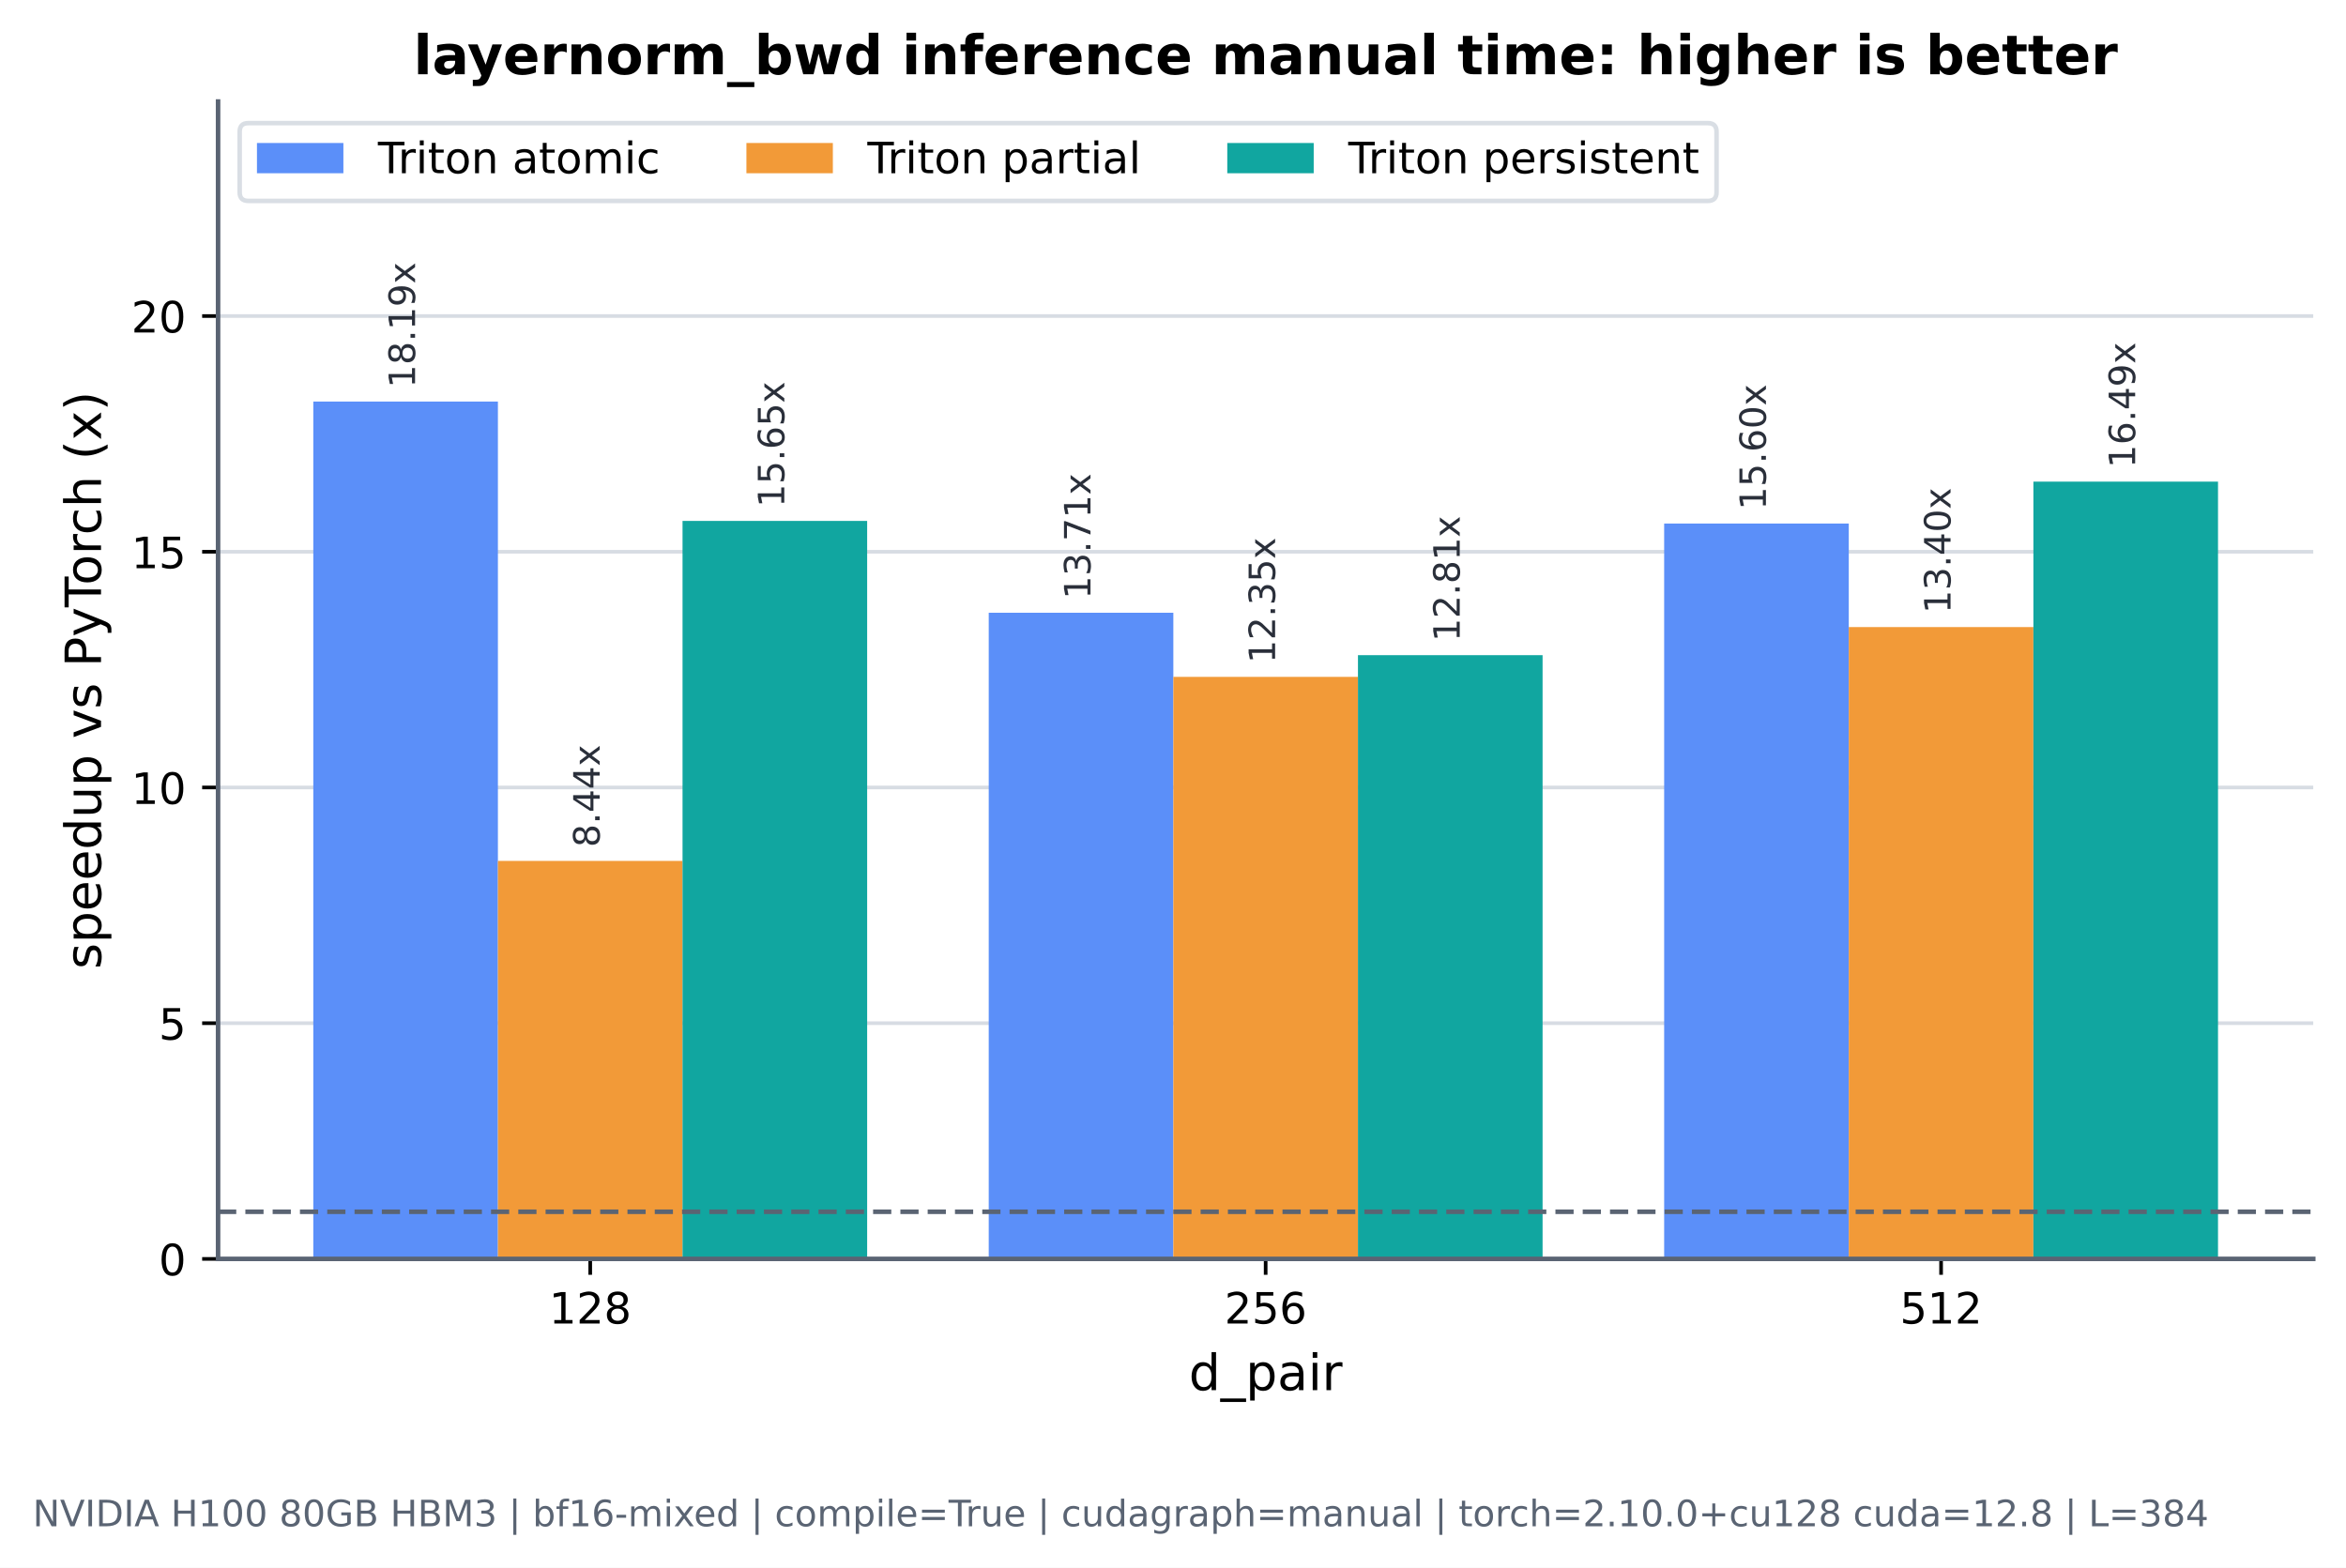
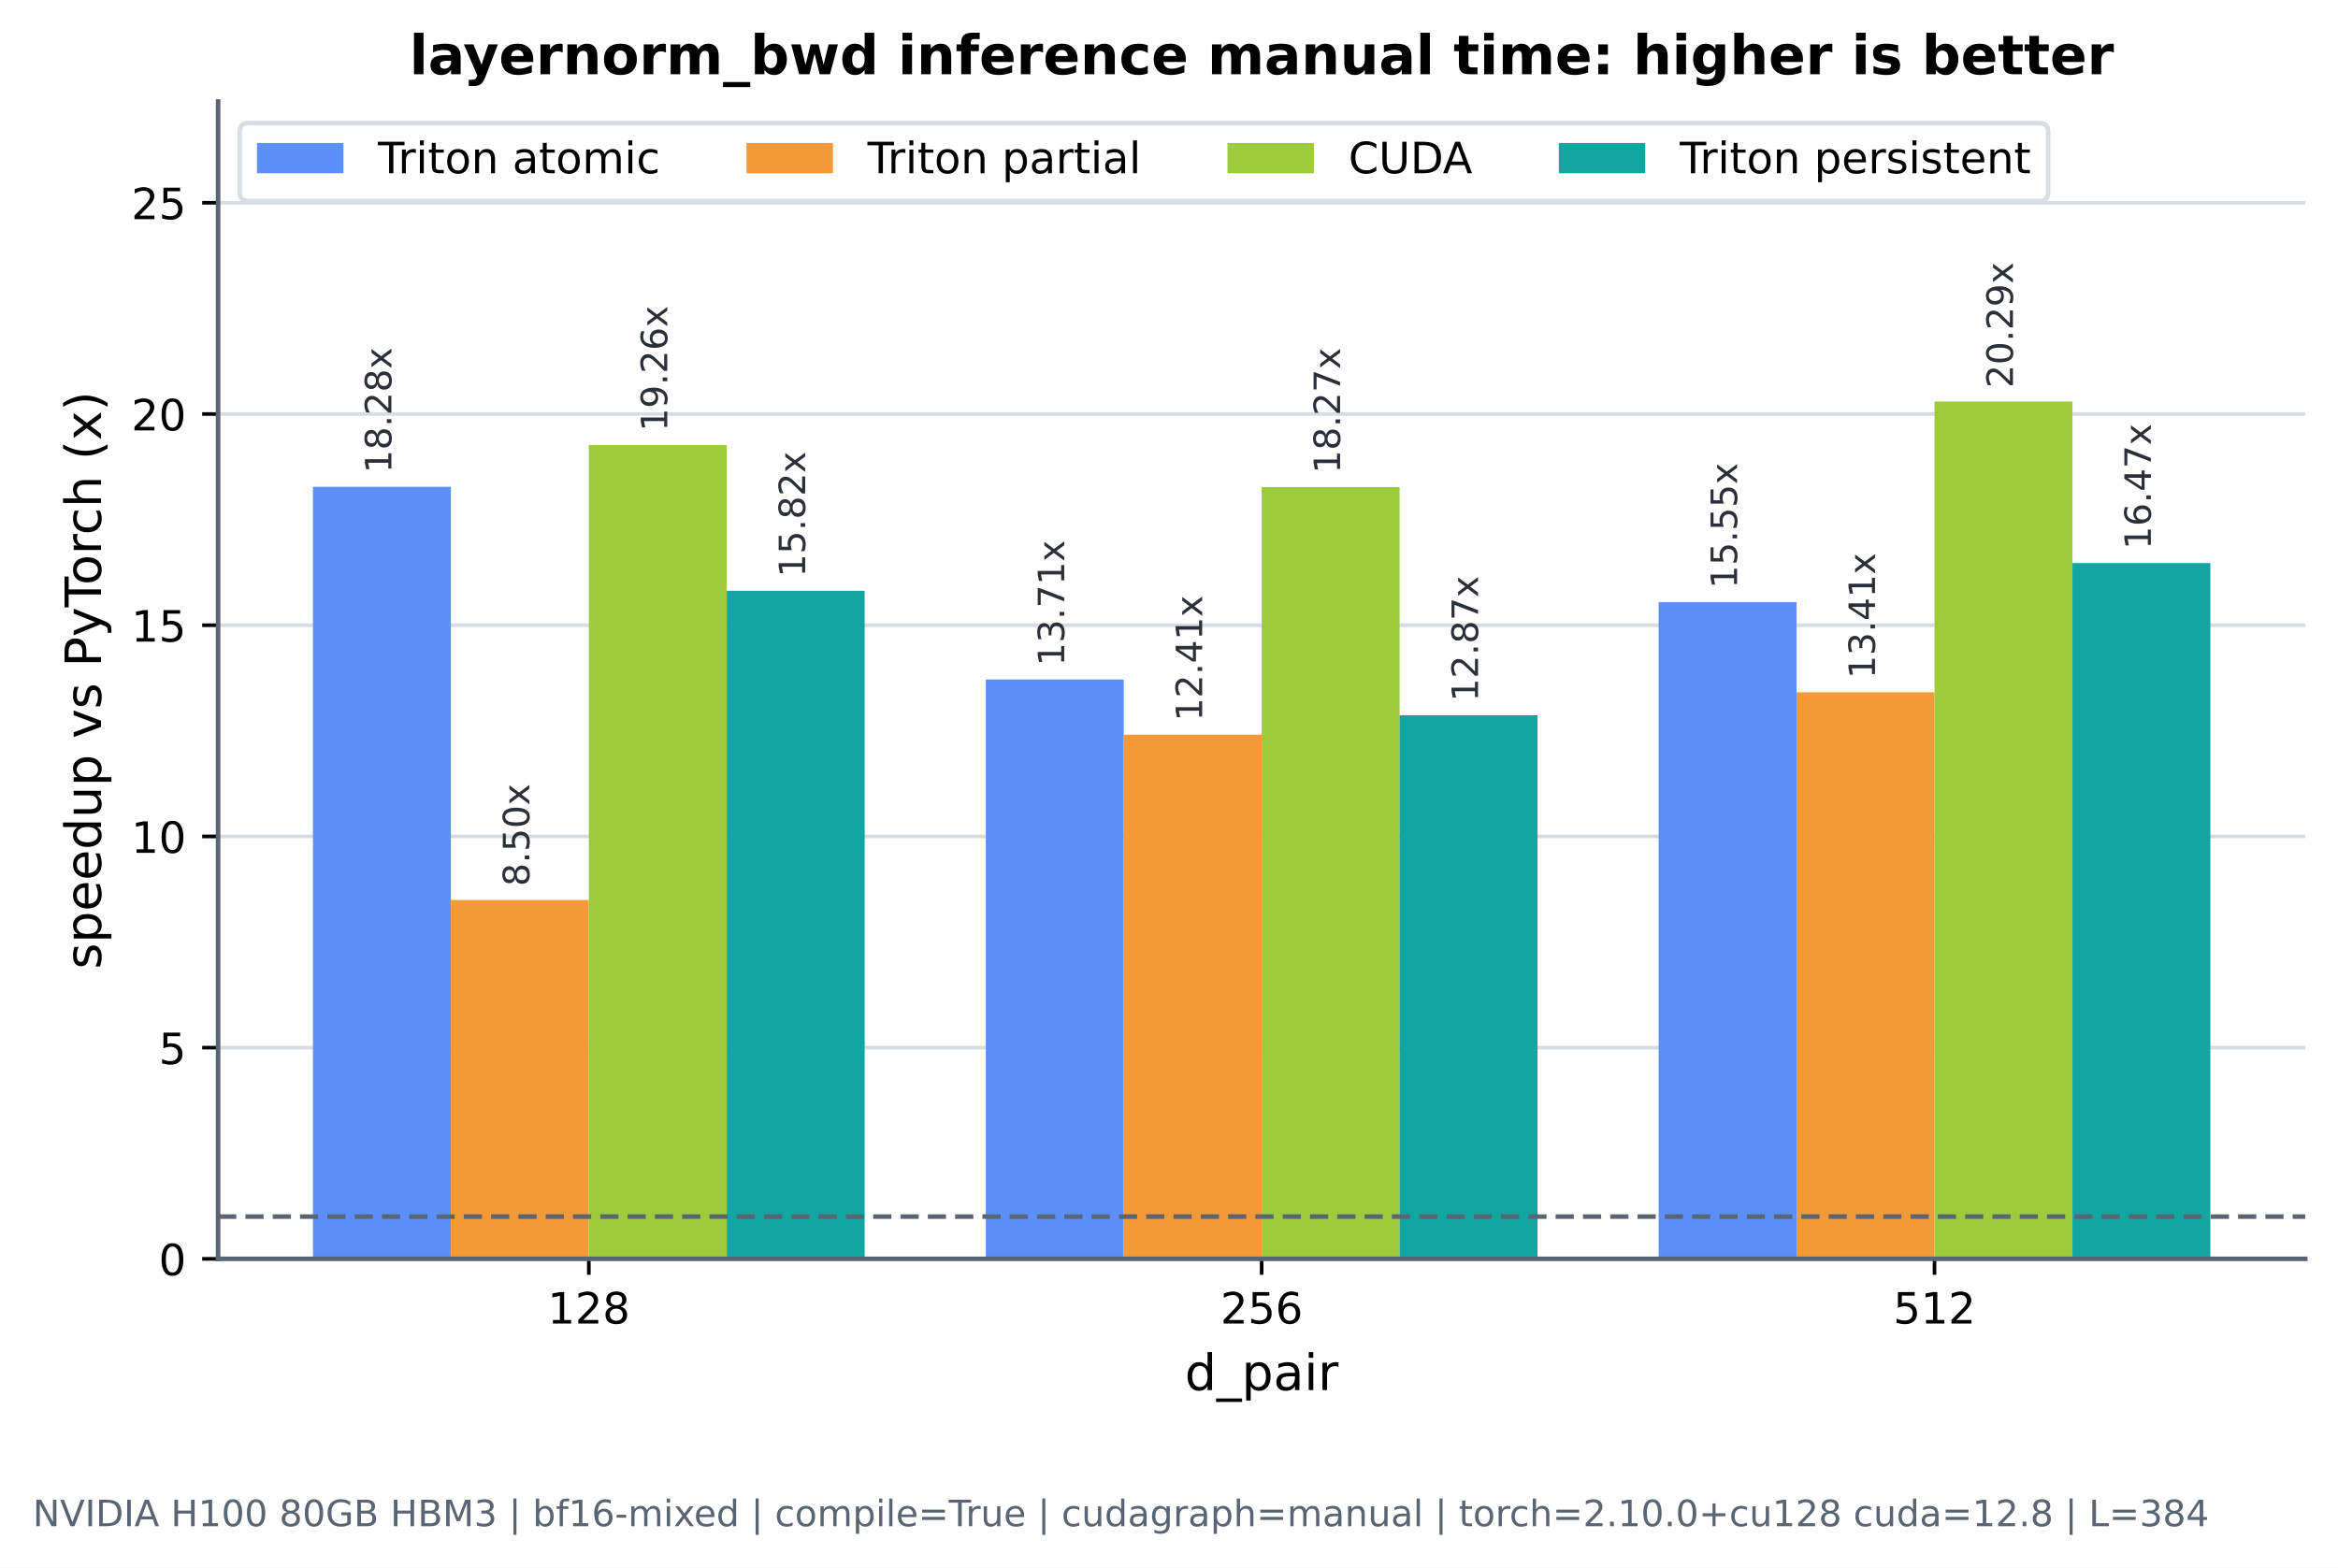
- <svg xmlns="http://www.w3.org/2000/svg" xmlns:xlink="http://www.w3.org/1999/xlink" width="515.736pt" height="344.665pt" viewBox="0 0 515.736 344.665" version="1.1">
+ <svg xmlns="http://www.w3.org/2000/svg" xmlns:xlink="http://www.w3.org/1999/xlink" width="513.905pt" height="344.665pt" viewBox="0 0 513.905 344.665" version="1.1">
  <defs>
    <style type="text/css">*{stroke-linejoin: round; stroke-linecap: butt}</style>
  </defs>
  <g id="figure_1">
    <g id="patch_1">
-       <path d="M 0 344.665  L 515.736 344.665  L 515.736 0  L 0 0  z " style="fill: #ffffff" />
+       <path d="M 0 344.665  L 513.905 344.665  L 513.905 0  L 0 0  z " style="fill: #ffffff" />
    </g>
    <g id="axes_1">
      <g id="patch_2">
-         <path d="M 47.939 276.762  L 508.536 276.762  L 508.536 22.318  L 47.939 22.318  z " style="fill: #ffffff" />
+         <path d="M 47.939 276.762  L 506.705 276.762  L 506.705 22.318  L 47.939 22.318  z " style="fill: #ffffff" />
      </g>
      <g id="matplotlib.axis_1">
        <g id="xtick_1">
          <g id="line2d_1">
            <defs>
-               <path id="me2b96ddb04" d="M 0 0  L 0 3.5  " style="stroke: #000000; stroke-width: 0.8" />
+               <path id="md9c206953f" d="M 0 0  L 0 3.5  " style="stroke: #000000; stroke-width: 0.8" />
            </defs>
            <g>
-               <use xlink:href="#me2b96ddb04" x="129.753" y="276.762" style="stroke: #000000; stroke-width: 0.8" />
+               <use xlink:href="#md9c206953f" x="129.428" y="276.762" style="stroke: #000000; stroke-width: 0.8" />
            </g>
          </g>
          <g id="text_1">
-             <text style="font-size: 9.5px; font-family: 'DejaVu Sans', 'Arial', 'Helvetica', sans-serif; text-anchor: middle" x="129.753" y="290.98" transform="rotate(-0 129.7533 290.9801)">128</text>
+             <text style="font-size: 9.5px; font-family: 'DejaVu Sans', 'Arial', 'Helvetica', sans-serif; text-anchor: middle" x="129.428" y="290.98" transform="rotate(-0 129.4281 290.9801)">128</text>
          </g>
        </g>
        <g id="xtick_2">
          <g id="line2d_2">
            <g>
-               <use xlink:href="#me2b96ddb04" x="278.237" y="276.762" style="stroke: #000000; stroke-width: 0.8" />
+               <use xlink:href="#md9c206953f" x="277.322" y="276.762" style="stroke: #000000; stroke-width: 0.8" />
            </g>
          </g>
          <g id="text_2">
-             <text style="font-size: 9.5px; font-family: 'DejaVu Sans', 'Arial', 'Helvetica', sans-serif; text-anchor: middle" x="278.237" y="290.98" transform="rotate(-0 278.2373 290.9801)">256</text>
+             <text style="font-size: 9.5px; font-family: 'DejaVu Sans', 'Arial', 'Helvetica', sans-serif; text-anchor: middle" x="277.322" y="290.98" transform="rotate(-0 277.322 290.9801)">256</text>
          </g>
        </g>
        <g id="xtick_3">
          <g id="line2d_3">
            <g>
-               <use xlink:href="#me2b96ddb04" x="426.721" y="276.762" style="stroke: #000000; stroke-width: 0.8" />
+               <use xlink:href="#md9c206953f" x="425.216" y="276.762" style="stroke: #000000; stroke-width: 0.8" />
            </g>
          </g>
          <g id="text_3">
-             <text style="font-size: 9.5px; font-family: 'DejaVu Sans', 'Arial', 'Helvetica', sans-serif; text-anchor: middle" x="426.721" y="290.98" transform="rotate(-0 426.7213 290.9801)">512</text>
+             <text style="font-size: 9.5px; font-family: 'DejaVu Sans', 'Arial', 'Helvetica', sans-serif; text-anchor: middle" x="425.216" y="290.98" transform="rotate(-0 425.2158 290.9801)">512</text>
          </g>
        </g>
        <g id="text_4">
-           <text style="font-size: 11px; font-family: 'DejaVu Sans', 'Arial', 'Helvetica', sans-serif; text-anchor: middle" x="278.237" y="305.621" transform="rotate(-0 278.2373 305.6206)">d_pair</text>
+           <text style="font-size: 11px; font-family: 'DejaVu Sans', 'Arial', 'Helvetica', sans-serif; text-anchor: middle" x="277.322" y="305.621" transform="rotate(-0 277.322 305.6206)">d_pair</text>
        </g>
      </g>
      <g id="matplotlib.axis_2">
        <g id="ytick_1">
          <g id="line2d_4">
-             <path d="M 47.939 276.762  L 508.536 276.762  " clip-path="url(#pfdaf8c9a24)" style="fill: none; stroke: #d7dce3; stroke-width: 0.8; stroke-linecap: square" />
+             <path d="M 47.939 276.762  L 506.705 276.762  " clip-path="url(#pbaf412d37a)" style="fill: none; stroke: #d7dce3; stroke-width: 0.8; stroke-linecap: square" />
          </g>
          <g id="line2d_5">
            <defs>
-               <path id="m425cf969b1" d="M 0 0  L -3.5 0  " style="stroke: #000000; stroke-width: 0.8" />
+               <path id="mc9243fdbd5" d="M 0 0  L -3.5 0  " style="stroke: #000000; stroke-width: 0.8" />
            </defs>
            <g>
-               <use xlink:href="#m425cf969b1" x="47.939" y="276.762" style="stroke: #000000; stroke-width: 0.8" />
+               <use xlink:href="#mc9243fdbd5" x="47.939" y="276.762" style="stroke: #000000; stroke-width: 0.8" />
            </g>
          </g>
          <g id="text_5">
            <text style="font-size: 9.5px; font-family: 'DejaVu Sans', 'Arial', 'Helvetica', sans-serif; text-anchor: end" x="40.939" y="280.371" transform="rotate(-0 40.93858 280.3712)">0</text>
          </g>
        </g>
        <g id="ytick_2">
          <g id="line2d_6">
-             <path d="M 47.939 224.943  L 508.536 224.943  " clip-path="url(#pfdaf8c9a24)" style="fill: none; stroke: #d7dce3; stroke-width: 0.8; stroke-linecap: square" />
+             <path d="M 47.939 230.326  L 506.705 230.326  " clip-path="url(#pbaf412d37a)" style="fill: none; stroke: #d7dce3; stroke-width: 0.8; stroke-linecap: square" />
          </g>
          <g id="line2d_7">
            <g>
-               <use xlink:href="#m425cf969b1" x="47.939" y="224.943" style="stroke: #000000; stroke-width: 0.8" />
+               <use xlink:href="#mc9243fdbd5" x="47.939" y="230.326" style="stroke: #000000; stroke-width: 0.8" />
            </g>
          </g>
          <g id="text_6">
-             <text style="font-size: 9.5px; font-family: 'DejaVu Sans', 'Arial', 'Helvetica', sans-serif; text-anchor: end" x="40.939" y="228.552" transform="rotate(-0 40.93858 228.5516)">5</text>
+             <text style="font-size: 9.5px; font-family: 'DejaVu Sans', 'Arial', 'Helvetica', sans-serif; text-anchor: end" x="40.939" y="233.935" transform="rotate(-0 40.93858 233.9353)">5</text>
          </g>
        </g>
        <g id="ytick_3">
          <g id="line2d_8">
-             <path d="M 47.939 173.123  L 508.536 173.123  " clip-path="url(#pfdaf8c9a24)" style="fill: none; stroke: #d7dce3; stroke-width: 0.8; stroke-linecap: square" />
+             <path d="M 47.939 183.89  L 506.705 183.89  " clip-path="url(#pbaf412d37a)" style="fill: none; stroke: #d7dce3; stroke-width: 0.8; stroke-linecap: square" />
          </g>
          <g id="line2d_9">
            <g>
-               <use xlink:href="#m425cf969b1" x="47.939" y="173.123" style="stroke: #000000; stroke-width: 0.8" />
+               <use xlink:href="#mc9243fdbd5" x="47.939" y="183.89" style="stroke: #000000; stroke-width: 0.8" />
            </g>
          </g>
          <g id="text_7">
-             <text style="font-size: 9.5px; font-family: 'DejaVu Sans', 'Arial', 'Helvetica', sans-serif; text-anchor: end" x="40.939" y="176.732" transform="rotate(-0 40.93858 176.7319)">10</text>
+             <text style="font-size: 9.5px; font-family: 'DejaVu Sans', 'Arial', 'Helvetica', sans-serif; text-anchor: end" x="40.939" y="187.499" transform="rotate(-0 40.93858 187.4993)">10</text>
          </g>
        </g>
        <g id="ytick_4">
          <g id="line2d_10">
-             <path d="M 47.939 121.303  L 508.536 121.303  " clip-path="url(#pfdaf8c9a24)" style="fill: none; stroke: #d7dce3; stroke-width: 0.8; stroke-linecap: square" />
+             <path d="M 47.939 137.454  L 506.705 137.454  " clip-path="url(#pbaf412d37a)" style="fill: none; stroke: #d7dce3; stroke-width: 0.8; stroke-linecap: square" />
          </g>
          <g id="line2d_11">
            <g>
-               <use xlink:href="#m425cf969b1" x="47.939" y="121.303" style="stroke: #000000; stroke-width: 0.8" />
+               <use xlink:href="#mc9243fdbd5" x="47.939" y="137.454" style="stroke: #000000; stroke-width: 0.8" />
            </g>
          </g>
          <g id="text_8">
-             <text style="font-size: 9.5px; font-family: 'DejaVu Sans', 'Arial', 'Helvetica', sans-serif; text-anchor: end" x="40.939" y="124.912" transform="rotate(-0 40.93858 124.9122)">15</text>
+             <text style="font-size: 9.5px; font-family: 'DejaVu Sans', 'Arial', 'Helvetica', sans-serif; text-anchor: end" x="40.939" y="141.063" transform="rotate(-0 40.93858 141.0634)">15</text>
          </g>
        </g>
        <g id="ytick_5">
          <g id="line2d_12">
-             <path d="M 47.939 69.484  L 508.536 69.484  " clip-path="url(#pfdaf8c9a24)" style="fill: none; stroke: #d7dce3; stroke-width: 0.8; stroke-linecap: square" />
+             <path d="M 47.939 91.019  L 506.705 91.019  " clip-path="url(#pbaf412d37a)" style="fill: none; stroke: #d7dce3; stroke-width: 0.8; stroke-linecap: square" />
          </g>
          <g id="line2d_13">
            <g>
-               <use xlink:href="#m425cf969b1" x="47.939" y="69.484" style="stroke: #000000; stroke-width: 0.8" />
+               <use xlink:href="#mc9243fdbd5" x="47.939" y="91.019" style="stroke: #000000; stroke-width: 0.8" />
            </g>
          </g>
          <g id="text_9">
-             <text style="font-size: 9.5px; font-family: 'DejaVu Sans', 'Arial', 'Helvetica', sans-serif; text-anchor: end" x="40.939" y="73.092" transform="rotate(-0 40.93858 73.0925)">20</text>
-           </g>
-         </g>
-         <g id="text_10">
+             <text style="font-size: 9.5px; font-family: 'DejaVu Sans', 'Arial', 'Helvetica', sans-serif; text-anchor: end" x="40.939" y="94.627" transform="rotate(-0 40.93858 94.62741)">20</text>
+           </g>
+         </g>
+         <g id="ytick_6">
+           <g id="line2d_14">
+             <path d="M 47.939 44.583  L 506.705 44.583  " clip-path="url(#pbaf412d37a)" style="fill: none; stroke: #d7dce3; stroke-width: 0.8; stroke-linecap: square" />
+           </g>
+           <g id="line2d_15">
+             <g>
+               <use xlink:href="#mc9243fdbd5" x="47.939" y="44.583" style="stroke: #000000; stroke-width: 0.8" />
+             </g>
+           </g>
+           <g id="text_10">
+             <text style="font-size: 9.5px; font-family: 'DejaVu Sans', 'Arial', 'Helvetica', sans-serif; text-anchor: end" x="40.939" y="48.191" transform="rotate(-0 40.93858 48.19145)">25</text>
+           </g>
+         </g>
+         <g id="text_11">
          <text style="font-size: 11px; font-family: 'DejaVu Sans', 'Arial', 'Helvetica', sans-serif; text-anchor: middle" x="22.207" y="149.54" transform="rotate(-90 22.20725 149.5402)">speedup vs PyTorch (x)</text>
        </g>
      </g>
      <g id="patch_3">
-         <path d="M 68.875 276.762  L 109.46 276.762  L 109.46 88.285  L 68.875 88.285  z " clip-path="url(#pfdaf8c9a24)" style="fill: #5b8ff9" />
+         <path d="M 68.792 276.762  L 99.11 276.762  L 99.11 107.02  L 68.792 107.02  z " clip-path="url(#pbaf412d37a)" style="fill: #5b8ff9" />
      </g>
      <g id="patch_4">
-         <path d="M 217.359 276.762  L 257.944 276.762  L 257.944 134.709  L 217.359 134.709  z " clip-path="url(#pfdaf8c9a24)" style="fill: #5b8ff9" />
+         <path d="M 216.685 276.762  L 247.004 276.762  L 247.004 149.394  L 216.685 149.394  z " clip-path="url(#pbaf412d37a)" style="fill: #5b8ff9" />
      </g>
      <g id="patch_5">
-         <path d="M 365.843 276.762  L 406.428 276.762  L 406.428 115.102  L 365.843 115.102  z " clip-path="url(#pfdaf8c9a24)" style="fill: #5b8ff9" />
+         <path d="M 364.579 276.762  L 394.898 276.762  L 394.898 132.39  L 364.579 132.39  z " clip-path="url(#pbaf412d37a)" style="fill: #5b8ff9" />
      </g>
      <g id="patch_6">
-         <path d="M 109.46 276.762  L 150.046 276.762  L 150.046 189.265  L 109.46 189.265  z " clip-path="url(#pfdaf8c9a24)" style="fill: #f29a38" />
+         <path d="M 99.11 276.762  L 129.428 276.762  L 129.428 197.854  L 99.11 197.854  z " clip-path="url(#pbaf412d37a)" style="fill: #f29a38" />
      </g>
      <g id="patch_7">
-         <path d="M 257.944 276.762  L 298.53 276.762  L 298.53 148.805  L 257.944 148.805  z " clip-path="url(#pfdaf8c9a24)" style="fill: #f29a38" />
+         <path d="M 247.004 276.762  L 277.322 276.762  L 277.322 161.535  L 247.004 161.535  z " clip-path="url(#pbaf412d37a)" style="fill: #f29a38" />
      </g>
      <g id="patch_8">
-         <path d="M 406.428 276.762  L 447.014 276.762  L 447.014 137.854  L 406.428 137.854  z " clip-path="url(#pfdaf8c9a24)" style="fill: #f29a38" />
+         <path d="M 394.898 276.762  L 425.216 276.762  L 425.216 152.197  L 394.898 152.197  z " clip-path="url(#pbaf412d37a)" style="fill: #f29a38" />
      </g>
      <g id="patch_9">
-         <path d="M 150.046 276.762  L 190.632 276.762  L 190.632 114.518  L 150.046 114.518  z " clip-path="url(#pfdaf8c9a24)" style="fill: #11a6a0" />
+         <path d="M 129.428 276.762  L 159.746 276.762  L 159.746 97.851  L 129.428 97.851  z " clip-path="url(#pbaf412d37a)" style="fill: #9ccc3c" />
      </g>
      <g id="patch_10">
-         <path d="M 298.53 276.762  L 339.116 276.762  L 339.116 144.039  L 298.53 144.039  z " clip-path="url(#pfdaf8c9a24)" style="fill: #11a6a0" />
+         <path d="M 277.322 276.762  L 307.64 276.762  L 307.64 107.084  L 277.322 107.084  z " clip-path="url(#pbaf412d37a)" style="fill: #9ccc3c" />
      </g>
      <g id="patch_11">
-         <path d="M 447.014 276.762  L 487.6 276.762  L 487.6 105.878  L 447.014 105.878  z " clip-path="url(#pfdaf8c9a24)" style="fill: #11a6a0" />
-       </g>
-       <g id="line2d_14">
-         <path d="M 47.939 266.398  L 508.536 266.398  " clip-path="url(#pfdaf8c9a24)" style="fill: none; stroke-dasharray: 4,2; stroke-dashoffset: 0; stroke: #5a6473" />
+         <path d="M 425.216 276.762  L 455.534 276.762  L 455.534 88.285  L 425.216 88.285  z " clip-path="url(#pbaf412d37a)" style="fill: #9ccc3c" />
      </g>
      <g id="patch_12">
+         <path d="M 159.746 276.762  L 190.065 276.762  L 190.065 129.884  L 159.746 129.884  z " clip-path="url(#pbaf412d37a)" style="fill: #11a6a0" />
+       </g>
+       <g id="patch_13">
+         <path d="M 307.64 276.762  L 337.958 276.762  L 337.958 157.243  L 307.64 157.243  z " clip-path="url(#pbaf412d37a)" style="fill: #11a6a0" />
+       </g>
+       <g id="patch_14">
+         <path d="M 455.534 276.762  L 485.852 276.762  L 485.852 123.791  L 455.534 123.791  z " clip-path="url(#pbaf412d37a)" style="fill: #11a6a0" />
+       </g>
+       <g id="line2d_16">
+         <path d="M 47.939 267.475  L 506.705 267.475  " clip-path="url(#pbaf412d37a)" style="fill: none; stroke-dasharray: 4,2; stroke-dashoffset: 0; stroke: #5a6473" />
+       </g>
+       <g id="patch_15">
        <path d="M 47.939 276.762  L 47.939 22.318  " style="fill: none; stroke: #5a6473; stroke-linejoin: miter; stroke-linecap: square" />
      </g>
-       <g id="patch_13">
-         <path d="M 47.939 276.762  L 508.536 276.762  " style="fill: none; stroke: #5a6473; stroke-linejoin: miter; stroke-linecap: square" />
-       </g>
-       <g id="text_11">
-         <text style="font-size: 8px; font-family: 'DejaVu Sans', 'Arial', 'Helvetica', sans-serif; fill: #2a2f3a" transform="translate(91.24577 85.28515) rotate(-90)">18.19x</text>
+       <g id="patch_16">
+         <path d="M 47.939 276.762  L 506.705 276.762  " style="fill: none; stroke: #5a6473; stroke-linejoin: miter; stroke-linecap: square" />
      </g>
      <g id="text_12">
-         <text style="font-size: 8px; font-family: 'DejaVu Sans', 'Arial', 'Helvetica', sans-serif; fill: #2a2f3a" transform="translate(239.7298 131.7091) rotate(-90)">13.71x</text>
+         <text style="font-size: 8px; font-family: 'DejaVu Sans', 'Arial', 'Helvetica', sans-serif; fill: #2a2f3a" transform="translate(86.02886 104.0204) rotate(-90)">18.28x</text>
      </g>
      <g id="text_13">
-         <text style="font-size: 8px; font-family: 'DejaVu Sans', 'Arial', 'Helvetica', sans-serif; fill: #2a2f3a" transform="translate(388.2138 112.1022) rotate(-90)">15.60x</text>
+         <text style="font-size: 8px; font-family: 'DejaVu Sans', 'Arial', 'Helvetica', sans-serif; fill: #2a2f3a" transform="translate(233.9227 146.3943) rotate(-90)">13.71x</text>
      </g>
      <g id="text_14">
-         <text style="font-size: 8px; font-family: 'DejaVu Sans', 'Arial', 'Helvetica', sans-serif; fill: #2a2f3a" transform="translate(131.8314 186.2655) rotate(-90)">8.44x</text>
+         <text style="font-size: 8px; font-family: 'DejaVu Sans', 'Arial', 'Helvetica', sans-serif; fill: #2a2f3a" transform="translate(381.8166 129.3899) rotate(-90)">15.55x</text>
      </g>
      <g id="text_15">
-         <text style="font-size: 8px; font-family: 'DejaVu Sans', 'Arial', 'Helvetica', sans-serif; fill: #2a2f3a" transform="translate(280.3154 145.8047) rotate(-90)">12.35x</text>
+         <text style="font-size: 8px; font-family: 'DejaVu Sans', 'Arial', 'Helvetica', sans-serif; fill: #2a2f3a" transform="translate(116.3471 194.8542) rotate(-90)">8.50x</text>
      </g>
      <g id="text_16">
-         <text style="font-size: 8px; font-family: 'DejaVu Sans', 'Arial', 'Helvetica', sans-serif; fill: #2a2f3a" transform="translate(428.7994 134.8544) rotate(-90)">13.40x</text>
+         <text style="font-size: 8px; font-family: 'DejaVu Sans', 'Arial', 'Helvetica', sans-serif; fill: #2a2f3a" transform="translate(264.241 158.5352) rotate(-90)">12.41x</text>
      </g>
      <g id="text_17">
-         <text style="font-size: 8px; font-family: 'DejaVu Sans', 'Arial', 'Helvetica', sans-serif; fill: #2a2f3a" transform="translate(172.417 111.5181) rotate(-90)">15.65x</text>
+         <text style="font-size: 8px; font-family: 'DejaVu Sans', 'Arial', 'Helvetica', sans-serif; fill: #2a2f3a" transform="translate(412.1349 149.1973) rotate(-90)">13.41x</text>
      </g>
      <g id="text_18">
-         <text style="font-size: 8px; font-family: 'DejaVu Sans', 'Arial', 'Helvetica', sans-serif; fill: #2a2f3a" transform="translate(320.901 141.039) rotate(-90)">12.81x</text>
+         <text style="font-size: 8px; font-family: 'DejaVu Sans', 'Arial', 'Helvetica', sans-serif; fill: #2a2f3a" transform="translate(146.6653 94.85091) rotate(-90)">19.26x</text>
      </g>
      <g id="text_19">
-         <text style="font-size: 8px; font-family: 'DejaVu Sans', 'Arial', 'Helvetica', sans-serif; fill: #2a2f3a" transform="translate(469.3851 102.8784) rotate(-90)">16.49x</text>
+         <text style="font-size: 8px; font-family: 'DejaVu Sans', 'Arial', 'Helvetica', sans-serif; fill: #2a2f3a" transform="translate(294.5592 104.0839) rotate(-90)">18.27x</text>
      </g>
      <g id="text_20">
-         <text style="font-weight: 700; font-size: 12px; font-family: 'DejaVu Sans', 'Arial', 'Helvetica', sans-serif; text-anchor: middle" x="278.237" y="16.318" transform="rotate(-0 278.2373 16.31812)">layernorm_bwd inference manual time: higher is better</text>
+         <text style="font-size: 8px; font-family: 'DejaVu Sans', 'Arial', 'Helvetica', sans-serif; fill: #2a2f3a" transform="translate(442.4531 85.28515) rotate(-90)">20.29x</text>
+       </g>
+       <g id="text_21">
+         <text style="font-size: 8px; font-family: 'DejaVu Sans', 'Arial', 'Helvetica', sans-serif; fill: #2a2f3a" transform="translate(176.9836 126.8837) rotate(-90)">15.82x</text>
+       </g>
+       <g id="text_22">
+         <text style="font-size: 8px; font-family: 'DejaVu Sans', 'Arial', 'Helvetica', sans-serif; fill: #2a2f3a" transform="translate(324.8775 154.2426) rotate(-90)">12.87x</text>
+       </g>
+       <g id="text_23">
+         <text style="font-size: 8px; font-family: 'DejaVu Sans', 'Arial', 'Helvetica', sans-serif; fill: #2a2f3a" transform="translate(472.7713 120.7911) rotate(-90)">16.47x</text>
+       </g>
+       <g id="text_24">
+         <text style="font-weight: 700; font-size: 12px; font-family: 'DejaVu Sans', 'Arial', 'Helvetica', sans-serif; text-anchor: middle" x="277.322" y="16.318" transform="rotate(-0 277.322 16.31812)">layernorm_bwd inference manual time: higher is better</text>
      </g>
      <g id="legend_1">
-         <g id="patch_14">
-           <path d="M 54.589 44.169  L 375.461 44.169  Q 377.361 44.169 377.361 42.269  L 377.361 28.968  Q 377.361 27.068 375.461 27.068  L 54.589 27.068  Q 52.689 27.068 52.689 28.968  L 52.689 42.269  Q 52.689 44.169 54.589 44.169  z " style="fill: #ffffff; opacity: 0.95; stroke: #d7dce3; stroke-linejoin: miter" />
-         </g>
-         <g id="patch_15">
+         <g id="patch_17">
+           <path d="M 54.589 44.169  L 448.295 44.169  Q 450.195 44.169 450.195 42.269  L 450.195 28.968  Q 450.195 27.068 448.295 27.068  L 54.589 27.068  Q 52.689 27.068 52.689 28.968  L 52.689 42.269  Q 52.689 44.169 54.589 44.169  z " style="fill: #ffffff; opacity: 0.95; stroke: #d7dce3; stroke-linejoin: miter" />
+         </g>
+         <g id="patch_18">
          <path d="M 56.489 38.087  L 75.489 38.087  L 75.489 31.437  L 56.489 31.437  z " style="fill: #5b8ff9" />
        </g>
-         <g id="text_21">
+         <g id="text_25">
          <text style="font-size: 9.5px; font-family: 'DejaVu Sans', 'Arial', 'Helvetica', sans-serif; text-anchor: start" x="83.089" y="38.087" transform="rotate(-0 83.08858 38.08664)">Triton atomic</text>
        </g>
-         <g id="patch_16">
+         <g id="patch_19">
          <path d="M 164.091 38.087  L 183.091 38.087  L 183.091 31.437  L 164.091 31.437  z " style="fill: #f29a38" />
        </g>
-         <g id="text_22">
+         <g id="text_26">
          <text style="font-size: 9.5px; font-family: 'DejaVu Sans', 'Arial', 'Helvetica', sans-serif; text-anchor: start" x="190.691" y="38.087" transform="rotate(-0 190.6909 38.08664)">Triton partial</text>
        </g>
-         <g id="patch_17">
-           <path d="M 269.801 38.087  L 288.801 38.087  L 288.801 31.437  L 269.801 31.437  z " style="fill: #11a6a0" />
-         </g>
-         <g id="text_23">
-           <text style="font-size: 9.5px; font-family: 'DejaVu Sans', 'Arial', 'Helvetica', sans-serif; text-anchor: start" x="296.401" y="38.087" transform="rotate(-0 296.4007 38.08664)">Triton persistent</text>
+         <g id="patch_20">
+           <path d="M 269.801 38.087  L 288.801 38.087  L 288.801 31.437  L 269.801 31.437  z " style="fill: #9ccc3c" />
+         </g>
+         <g id="text_27">
+           <text style="font-size: 9.5px; font-family: 'DejaVu Sans', 'Arial', 'Helvetica', sans-serif; text-anchor: start" x="296.401" y="38.087" transform="rotate(-0 296.4007 38.08664)">CUDA</text>
+         </g>
+         <g id="patch_21">
+           <path d="M 342.635 38.087  L 361.635 38.087  L 361.635 31.437  L 342.635 31.437  z " style="fill: #11a6a0" />
+         </g>
+         <g id="text_28">
+           <text style="font-size: 9.5px; font-family: 'DejaVu Sans', 'Arial', 'Helvetica', sans-serif; text-anchor: start" x="369.235" y="38.087" transform="rotate(-0 369.2345 38.08664)">Triton persistent</text>
        </g>
      </g>
    </g>
-     <g id="text_24">
+     <g id="text_29">
      <text style="font-size: 8px; font-family: 'DejaVu Sans', 'Arial', 'Helvetica', sans-serif; text-anchor: start; fill: #5a6473" x="7.2" y="335.543" transform="rotate(-0 7.2 335.5431)">NVIDIA H100 80GB HBM3 | bf16-mixed | compile=True | cudagraph=manual | torch=2.10.0+cu128 cuda=12.8 | L=384</text>
    </g>
  </g>
  <defs>
-     <clipPath id="pfdaf8c9a24">
-       <rect x="47.939" y="22.318" width="460.597" height="254.444" />
+     <clipPath id="pbaf412d37a">
+       <rect x="47.939" y="22.318" width="458.767" height="254.444" />
    </clipPath>
  </defs>
</svg>
